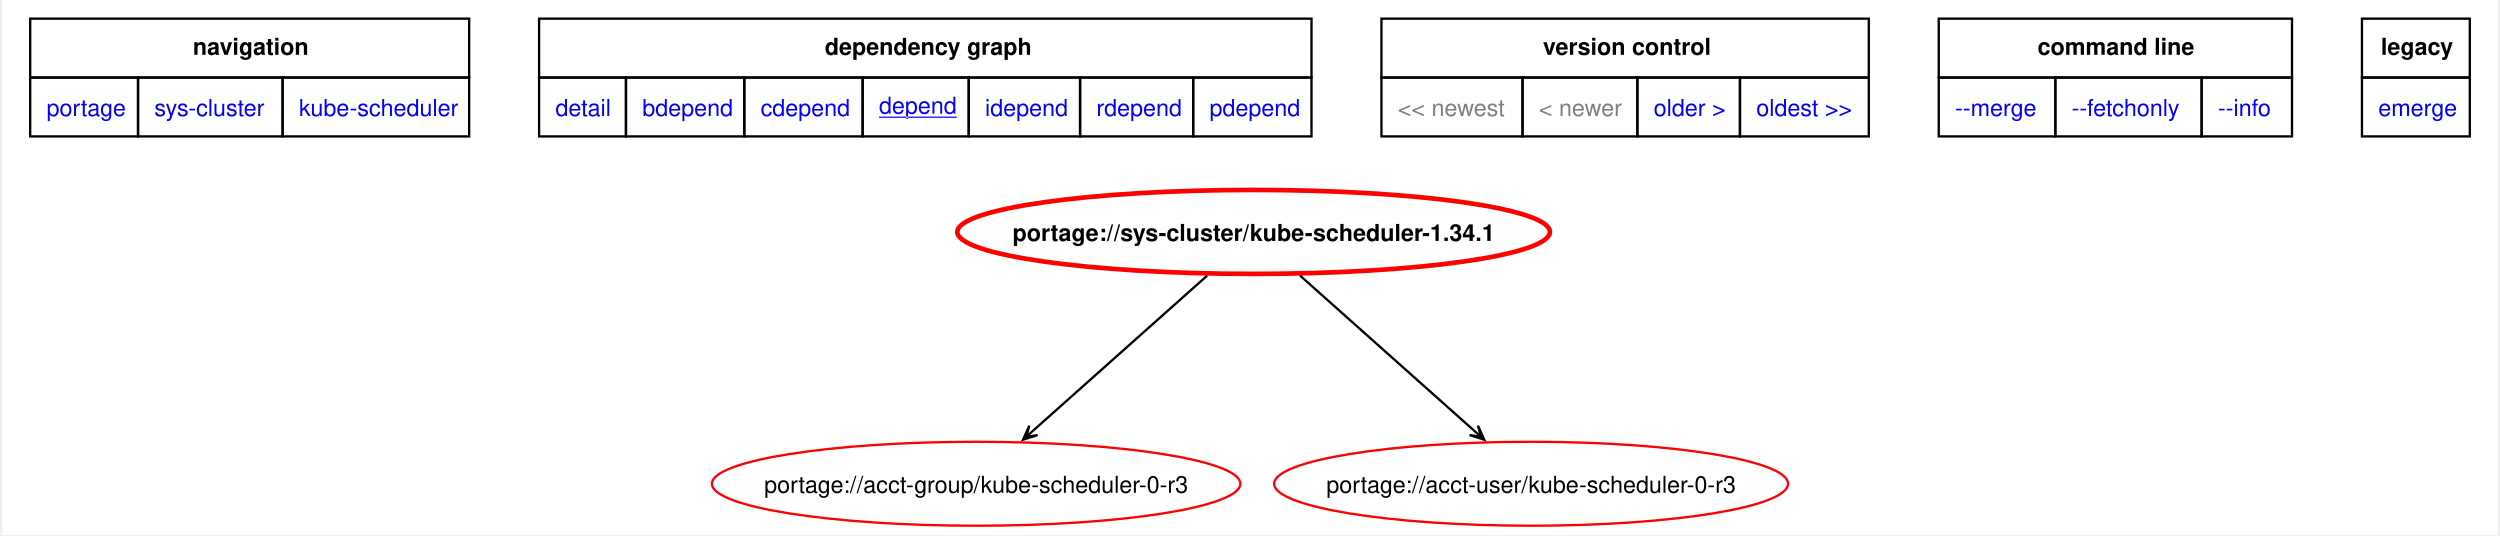
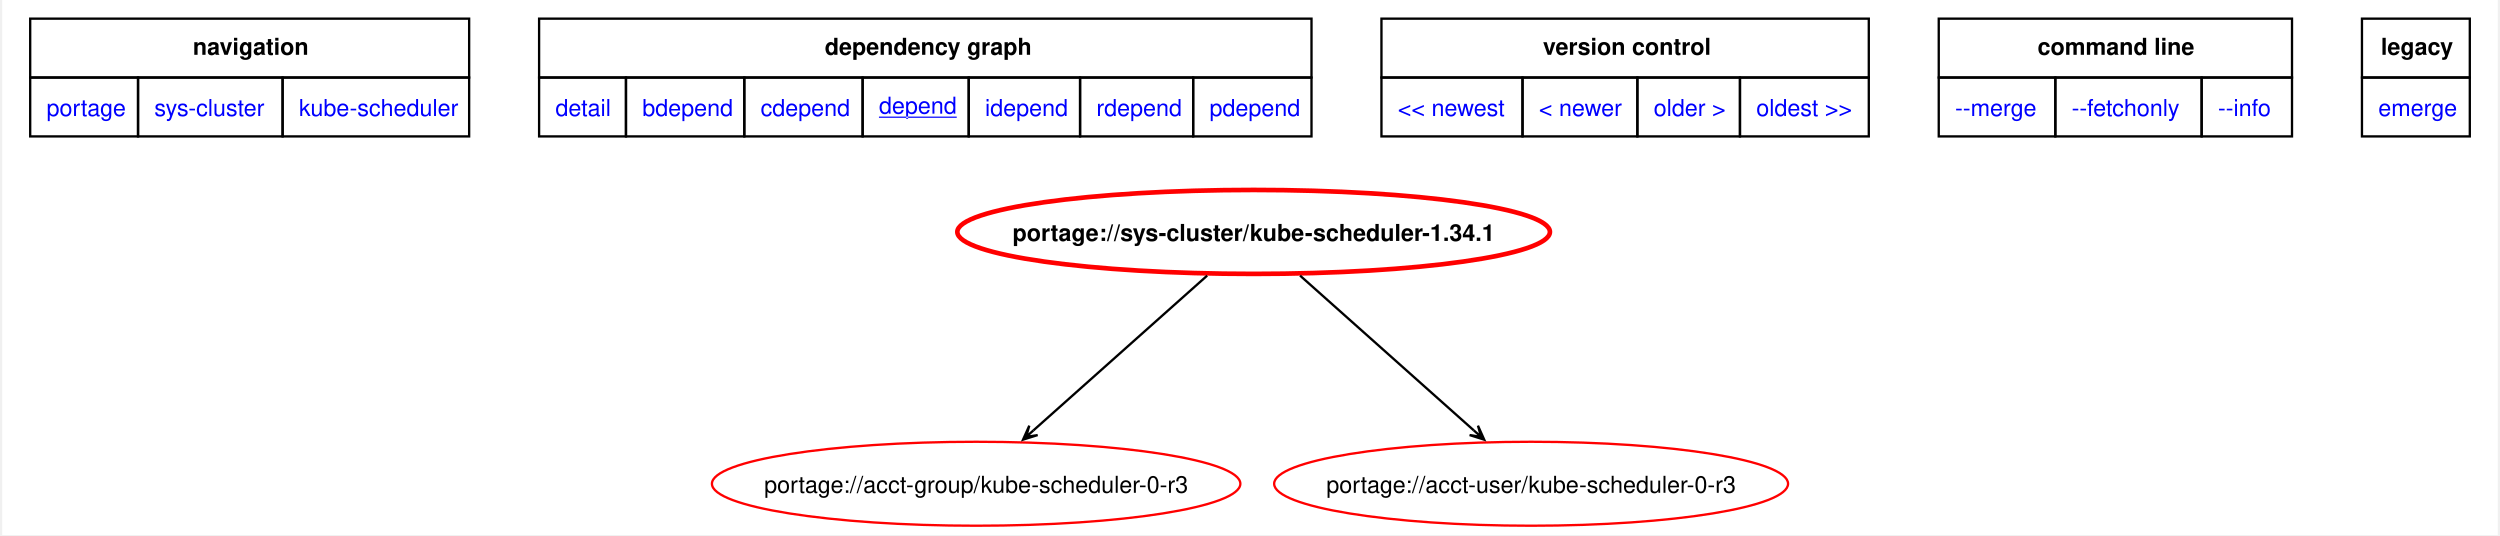
<svg xmlns="http://www.w3.org/2000/svg" xmlns:xlink="http://www.w3.org/1999/xlink" width="1070pt" height="229pt" viewBox="0.00 0.00 1070.25 229.46">
  <g id="graph0" class="graph" transform="scale(1 1) rotate(0) translate(4 225.46)">
    <polygon fill="white" stroke="none" points="-4,4 -4,-225.46 1066.25,-225.46 1066.25,4 -4,4" />
    <polygon fill="none" stroke="black" points="8,-192.21 8,-217.46 196.25,-217.46 196.25,-192.21 8,-192.21" />
    <text text-anchor="start" x="77.75" y="-201.96" font-family="Helvetica,sans-Serif" font-weight="bold" font-size="10.00">navigation</text>
    <polygon fill="none" stroke="black" points="226.25,-192.21 226.25,-217.46 557.5,-217.46 557.5,-192.21 226.25,-192.21" />
    <text text-anchor="start" x="348.75" y="-201.96" font-family="Helvetica,sans-Serif" font-weight="bold" font-size="10.00">dependency graph</text>
    <polygon fill="none" stroke="black" points="587.5,-192.21 587.5,-217.46 796.5,-217.46 796.5,-192.21 587.5,-192.21" />
    <text text-anchor="start" x="656.75" y="-201.96" font-family="Helvetica,sans-Serif" font-weight="bold" font-size="10.00">version control</text>
    <polygon fill="none" stroke="black" points="826.5,-192.21 826.5,-217.46 978,-217.46 978,-192.21 826.5,-192.21" />
    <text text-anchor="start" x="868.88" y="-201.96" font-family="Helvetica,sans-Serif" font-weight="bold" font-size="10.00">command line</text>
    <polygon fill="none" stroke="black" points="1008,-192.21 1008,-217.46 1054.25,-217.46 1054.25,-192.21 1008,-192.21" />
    <text text-anchor="start" x="1016.12" y="-201.96" font-family="Helvetica,sans-Serif" font-weight="bold" font-size="10.00">legacy</text>
    <g id="a_graph0_0">
      <a xlink:href="../index.html" xlink:title="repository">
        <polygon fill="none" stroke="black" points="8,-166.96 8,-192.21 54.25,-192.21 54.25,-166.96 8,-166.96" />
        <text text-anchor="start" x="15" y="-175.71" font-family="Helvetica,sans-Serif" font-size="10.00" fill="blue">portage</text>
      </a>
    </g>
    <g id="a_graph0_1">
      <a xlink:href="./index.html" xlink:title="repository">
        <polygon fill="none" stroke="black" points="54.25,-166.96 54.25,-192.21 116.25,-192.21 116.25,-166.96 54.25,-166.96" />
        <text text-anchor="start" x="61.25" y="-175.71" font-family="Helvetica,sans-Serif" font-size="10.00" fill="blue">sys-cluster</text>
      </a>
    </g>
    <g id="a_graph0_2">
      <a xlink:href="./kube-scheduler.html" xlink:title="repository">
        <polygon fill="none" stroke="black" points="116.25,-166.96 116.25,-192.21 196.25,-192.21 196.25,-166.96 116.25,-166.96" />
        <text text-anchor="start" x="123.25" y="-175.71" font-family="Helvetica,sans-Serif" font-size="10.00" fill="blue">kube-scheduler</text>
      </a>
    </g>
    <g id="a_graph0_3">
      <a xlink:href="../sys-cluster/kube-scheduler-1.34.1.svg" xlink:title="portage://sys-cluster/kube-scheduler-1.34.1">
        <polygon fill="none" stroke="black" points="226.25,-166.96 226.25,-192.21 263.5,-192.21 263.5,-166.96 226.25,-166.96" />
        <text text-anchor="start" x="233.25" y="-175.71" font-family="Helvetica,sans-Serif" font-size="10.00" fill="blue">detail</text>
      </a>
    </g>
    <g id="a_graph0_4">
      <a xlink:href="../sys-cluster/kube-scheduler-1.34.1-bdepend.svg" xlink:title="portage://sys-cluster/kube-scheduler-1.34.1">
        <polygon fill="none" stroke="black" points="263.5,-166.96 263.5,-192.21 314.25,-192.21 314.25,-166.96 263.5,-166.96" />
        <text text-anchor="start" x="270.5" y="-175.71" font-family="Helvetica,sans-Serif" font-size="10.00" fill="blue">bdepend</text>
      </a>
    </g>
    <g id="a_graph0_5">
      <a xlink:href="../sys-cluster/kube-scheduler-1.34.1-cdepend.svg" xlink:title="portage://sys-cluster/kube-scheduler-1.34.1">
        <polygon fill="none" stroke="black" points="314.25,-166.96 314.25,-192.21 365,-192.21 365,-166.96 314.25,-166.96" />
        <text text-anchor="start" x="321.25" y="-175.71" font-family="Helvetica,sans-Serif" font-size="10.00" fill="blue">cdepend</text>
      </a>
    </g>
    <g id="a_graph0_6">
      <a xlink:href="../sys-cluster/kube-scheduler-1.34.1-depend.svg" xlink:title="portage://sys-cluster/kube-scheduler-1.34.1">
        <polygon fill="none" stroke="black" points="365,-166.96 365,-192.21 410.5,-192.21 410.5,-166.96 365,-166.96" />
        <text text-anchor="start" x="372" y="-176.71" font-family="Helvetica,sans-Serif" text-decoration="underline" font-size="10.00" fill="blue">depend</text>
      </a>
    </g>
    <g id="a_graph0_7">
      <a xlink:href="../sys-cluster/kube-scheduler-1.34.1-idepend.svg" xlink:title="portage://sys-cluster/kube-scheduler-1.34.1">
        <polygon fill="none" stroke="black" points="410.5,-166.96 410.5,-192.21 458.25,-192.21 458.25,-166.96 410.5,-166.96" />
        <text text-anchor="start" x="417.5" y="-175.71" font-family="Helvetica,sans-Serif" font-size="10.00" fill="blue">idepend</text>
      </a>
    </g>
    <g id="a_graph0_8">
      <a xlink:href="../sys-cluster/kube-scheduler-1.34.1-rdepend.svg" xlink:title="portage://sys-cluster/kube-scheduler-1.34.1">
        <polygon fill="none" stroke="black" points="458.25,-166.96 458.25,-192.21 506.75,-192.21 506.75,-166.96 458.25,-166.96" />
        <text text-anchor="start" x="465.25" y="-175.71" font-family="Helvetica,sans-Serif" font-size="10.00" fill="blue">rdepend</text>
      </a>
    </g>
    <g id="a_graph0_9">
      <a xlink:href="../sys-cluster/kube-scheduler-1.34.1-pdepend.svg" xlink:title="portage://sys-cluster/kube-scheduler-1.34.1">
        <polygon fill="none" stroke="black" points="506.75,-166.96 506.75,-192.21 557.5,-192.21 557.5,-166.96 506.75,-166.96" />
        <text text-anchor="start" x="513.75" y="-175.71" font-family="Helvetica,sans-Serif" font-size="10.00" fill="blue">pdepend</text>
      </a>
    </g>
-     <polygon fill="none" stroke="black" points="587.5,-166.96 587.5,-192.21 648,-192.21 648,-166.96 587.5,-166.96" />
-     <text text-anchor="start" x="594.5" y="-175.71" font-family="Helvetica,sans-Serif" font-size="10.00" fill="gray">&lt;&lt; newest</text>
-     <polygon fill="none" stroke="black" points="648,-166.96 648,-192.21 697.25,-192.21 697.25,-166.96 648,-166.96" />
-     <text text-anchor="start" x="655" y="-175.71" font-family="Helvetica,sans-Serif" font-size="10.00" fill="gray">&lt; newer</text>
    <g id="a_graph0_10">
+       <a xlink:href="../sys-cluster/kube-scheduler-1.34.2-depend.svg" xlink:title="portage://sys-cluster/kube-scheduler-1.34.2">
+         <polygon fill="none" stroke="black" points="587.5,-166.96 587.5,-192.21 648,-192.21 648,-166.96 587.5,-166.96" />
+         <text text-anchor="start" x="594.5" y="-175.71" font-family="Helvetica,sans-Serif" font-size="10.00" fill="blue">&lt;&lt; newest</text>
+       </a>
+     </g>
+     <g id="a_graph0_11">
+       <a xlink:href="../sys-cluster/kube-scheduler-1.34.2-depend.svg" xlink:title="portage://sys-cluster/kube-scheduler-1.34.2">
+         <polygon fill="none" stroke="black" points="648,-166.96 648,-192.21 697.25,-192.21 697.25,-166.96 648,-166.96" />
+         <text text-anchor="start" x="655" y="-175.71" font-family="Helvetica,sans-Serif" font-size="10.00" fill="blue">&lt; newer</text>
+       </a>
+     </g>
+     <g id="a_graph0_12">
      <a xlink:href="../sys-cluster/kube-scheduler-1.33.5-depend.svg" xlink:title="portage://sys-cluster/kube-scheduler-1.33.5">
        <polygon fill="none" stroke="black" points="697.25,-166.96 697.25,-192.21 741.25,-192.21 741.25,-166.96 697.25,-166.96" />
        <text text-anchor="start" x="704.25" y="-175.71" font-family="Helvetica,sans-Serif" font-size="10.00" fill="blue">older &gt;</text>
      </a>
    </g>
-     <g id="a_graph0_11">
+     <g id="a_graph0_13">
      <a xlink:href="../sys-cluster/kube-scheduler-1.32.8-depend.svg" xlink:title="portage://sys-cluster/kube-scheduler-1.32.8">
        <polygon fill="none" stroke="black" points="741.25,-166.96 741.25,-192.21 796.5,-192.21 796.5,-166.96 741.25,-166.96" />
        <text text-anchor="start" x="748.25" y="-175.71" font-family="Helvetica,sans-Serif" font-size="10.00" fill="blue">oldest &gt;&gt;</text>
      </a>
    </g>
-     <g id="a_graph0_12">
+     <g id="a_graph0_14">
      <a xlink:href="../sys-cluster/kube-scheduler-1.34.1-merge.svg" xlink:title="portage://sys-cluster/kube-scheduler-1.34.1">
        <polygon fill="none" stroke="black" points="826.5,-166.96 826.5,-192.21 876.5,-192.21 876.5,-166.96 826.5,-166.96" />
        <text text-anchor="start" x="833.5" y="-175.71" font-family="Helvetica,sans-Serif" font-size="10.00" fill="blue">--merge </text>
      </a>
    </g>
-     <g id="a_graph0_13">
+     <g id="a_graph0_15">
      <a xlink:href="../sys-cluster/kube-scheduler-1.34.1-fetchonly.svg" xlink:title="portage://sys-cluster/kube-scheduler-1.34.1">
        <polygon fill="none" stroke="black" points="876.5,-166.96 876.5,-192.21 939.25,-192.21 939.25,-166.96 876.5,-166.96" />
        <text text-anchor="start" x="883.5" y="-175.71" font-family="Helvetica,sans-Serif" font-size="10.00" fill="blue">--fetchonly </text>
      </a>
    </g>
-     <g id="a_graph0_14">
+     <g id="a_graph0_16">
      <a xlink:href="../sys-cluster/kube-scheduler-1.34.1-info.svg" xlink:title="portage://sys-cluster/kube-scheduler-1.34.1">
        <polygon fill="none" stroke="black" points="939.25,-166.96 939.25,-192.21 978,-192.21 978,-166.96 939.25,-166.96" />
        <text text-anchor="start" x="946.25" y="-175.71" font-family="Helvetica,sans-Serif" font-size="10.00" fill="blue">--info </text>
      </a>
    </g>
-     <g id="a_graph0_15">
+     <g id="a_graph0_17">
      <a xlink:href="../sys-cluster/kube-scheduler-1.34.1-emerge.svg" xlink:title="portage://sys-cluster/kube-scheduler-1.34.1">
        <polygon fill="none" stroke="black" points="1008,-166.96 1008,-192.21 1054.25,-192.21 1054.25,-166.96 1008,-166.96" />
        <text text-anchor="start" x="1015" y="-175.71" font-family="Helvetica,sans-Serif" font-size="10.00" fill="blue">emerge</text>
      </a>
    </g>
    <g id="node2" class="node">
      <g id="a_node2">
        <a xlink:href="../sys-cluster/kube-scheduler-1.34.1-depend.svg" xlink:title="portage://sys-cluster/kube-scheduler-1.34.1">
          <ellipse fill="none" stroke="red" stroke-width="2" cx="532.68" cy="-126" rx="127.07" ry="18" />
          <text text-anchor="middle" x="532.68" y="-122.12" font-family="Helvetica,sans-Serif" font-weight="bold" font-size="10.00">portage://sys-cluster/kube-scheduler-1.34.1</text>
        </a>
      </g>
    </g>
    <g id="node3" class="node">
      <g id="a_node3">
        <a xlink:href="../acct-group/kube-scheduler-0-r3-depend.svg" xlink:title="portage://acct-group/kube-scheduler-0-r3">
          <ellipse fill="none" stroke="red" cx="413.68" cy="-18" rx="113.31" ry="18" />
          <text text-anchor="middle" x="413.68" y="-14.12" font-family="Helvetica,sans-Serif" font-size="10.00">portage://acct-group/kube-scheduler-0-r3</text>
        </a>
      </g>
    </g>
    <g id="edge2" class="edge">
      <path fill="none" stroke="black" d="M512.76,-107.26C492.27,-89 460.3,-60.53 438.25,-40.89" />
      <polygon fill="black" stroke="black" points="433.78,-36.91 440.06,-38.88 435.11,-38.09 438.26,-40.9 438.26,-40.9 438.26,-40.9 435.11,-38.09 436.47,-42.91 433.78,-36.91" />
    </g>
    <g id="node4" class="node">
      <g id="a_node4">
        <a xlink:href="../acct-user/kube-scheduler-0-r3-depend.svg" xlink:title="portage://acct-user/kube-scheduler-0-r3">
          <ellipse fill="none" stroke="red" cx="651.68" cy="-18" rx="110.2" ry="18" />
          <text text-anchor="middle" x="651.68" y="-14.12" font-family="Helvetica,sans-Serif" font-size="10.00">portage://acct-user/kube-scheduler-0-r3</text>
        </a>
      </g>
    </g>
    <g id="edge3" class="edge">
      <path fill="none" stroke="black" d="M552.6,-107.26C573.09,-89 605.05,-60.53 627.1,-40.89" />
      <polygon fill="black" stroke="black" points="631.57,-36.91 628.89,-42.91 630.24,-38.09 627.09,-40.9 627.09,-40.9 627.09,-40.9 630.24,-38.09 625.3,-38.88 631.57,-36.91" />
    </g>
  </g>
</svg>
